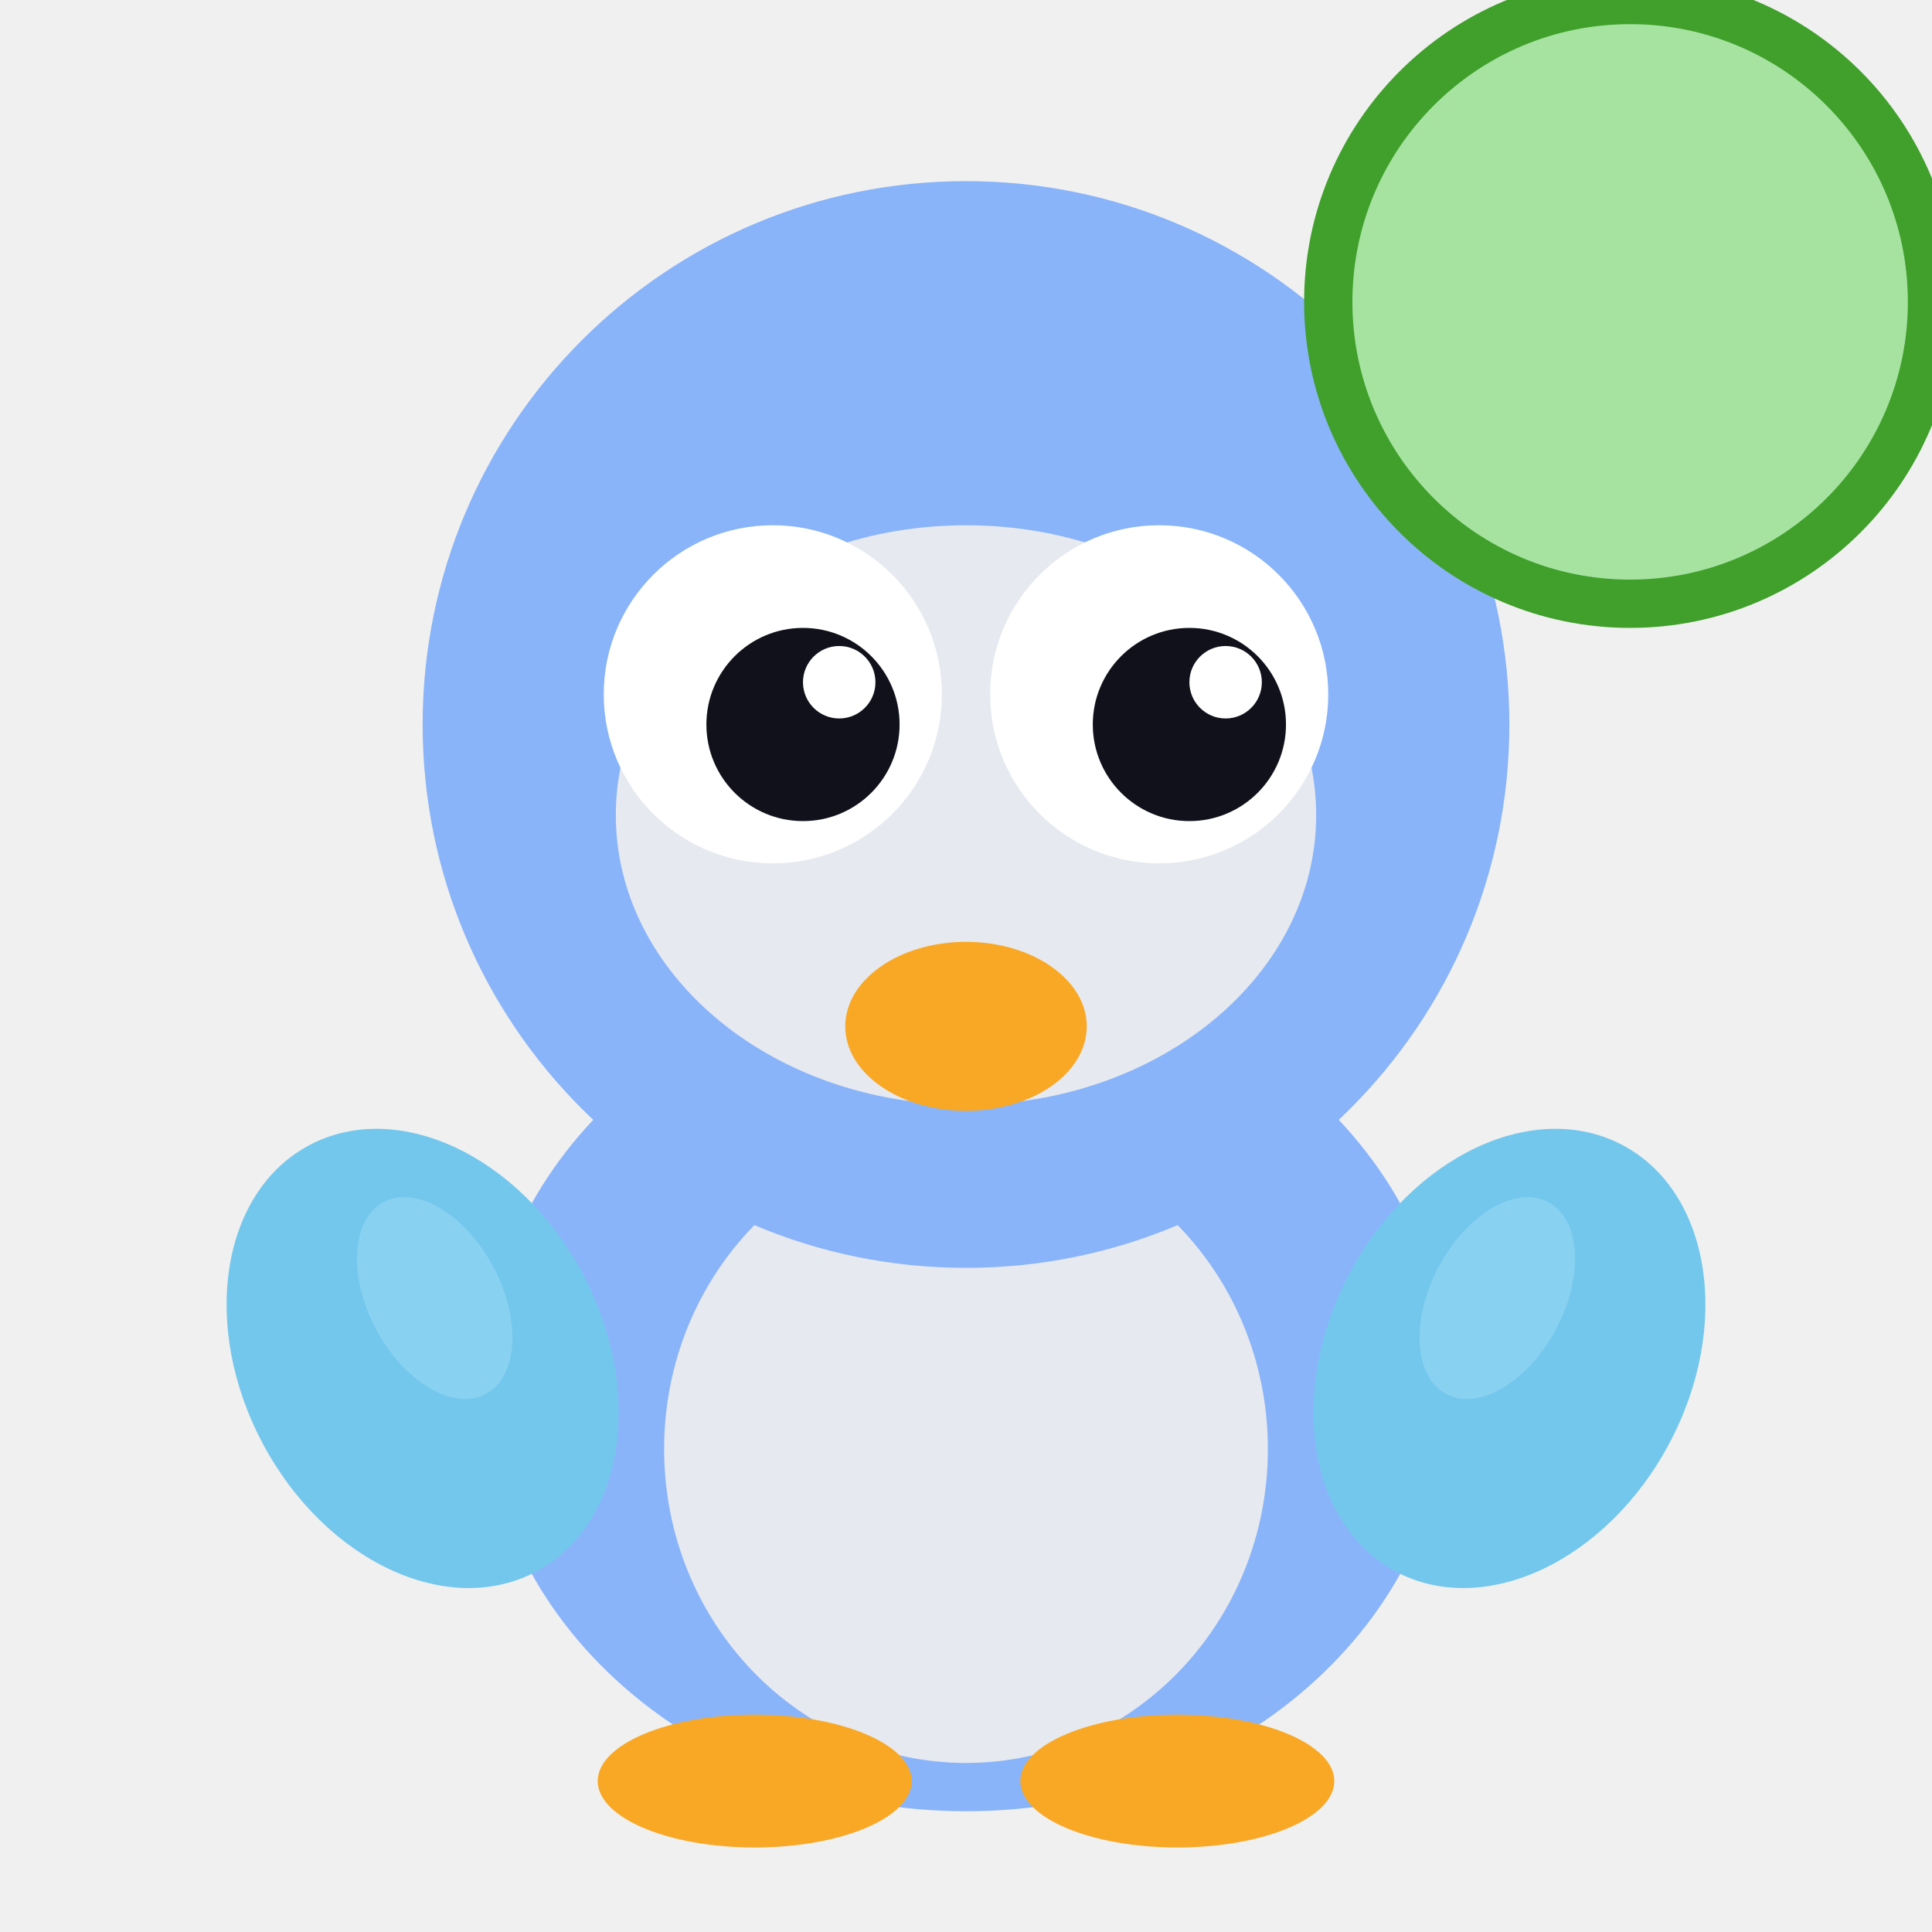
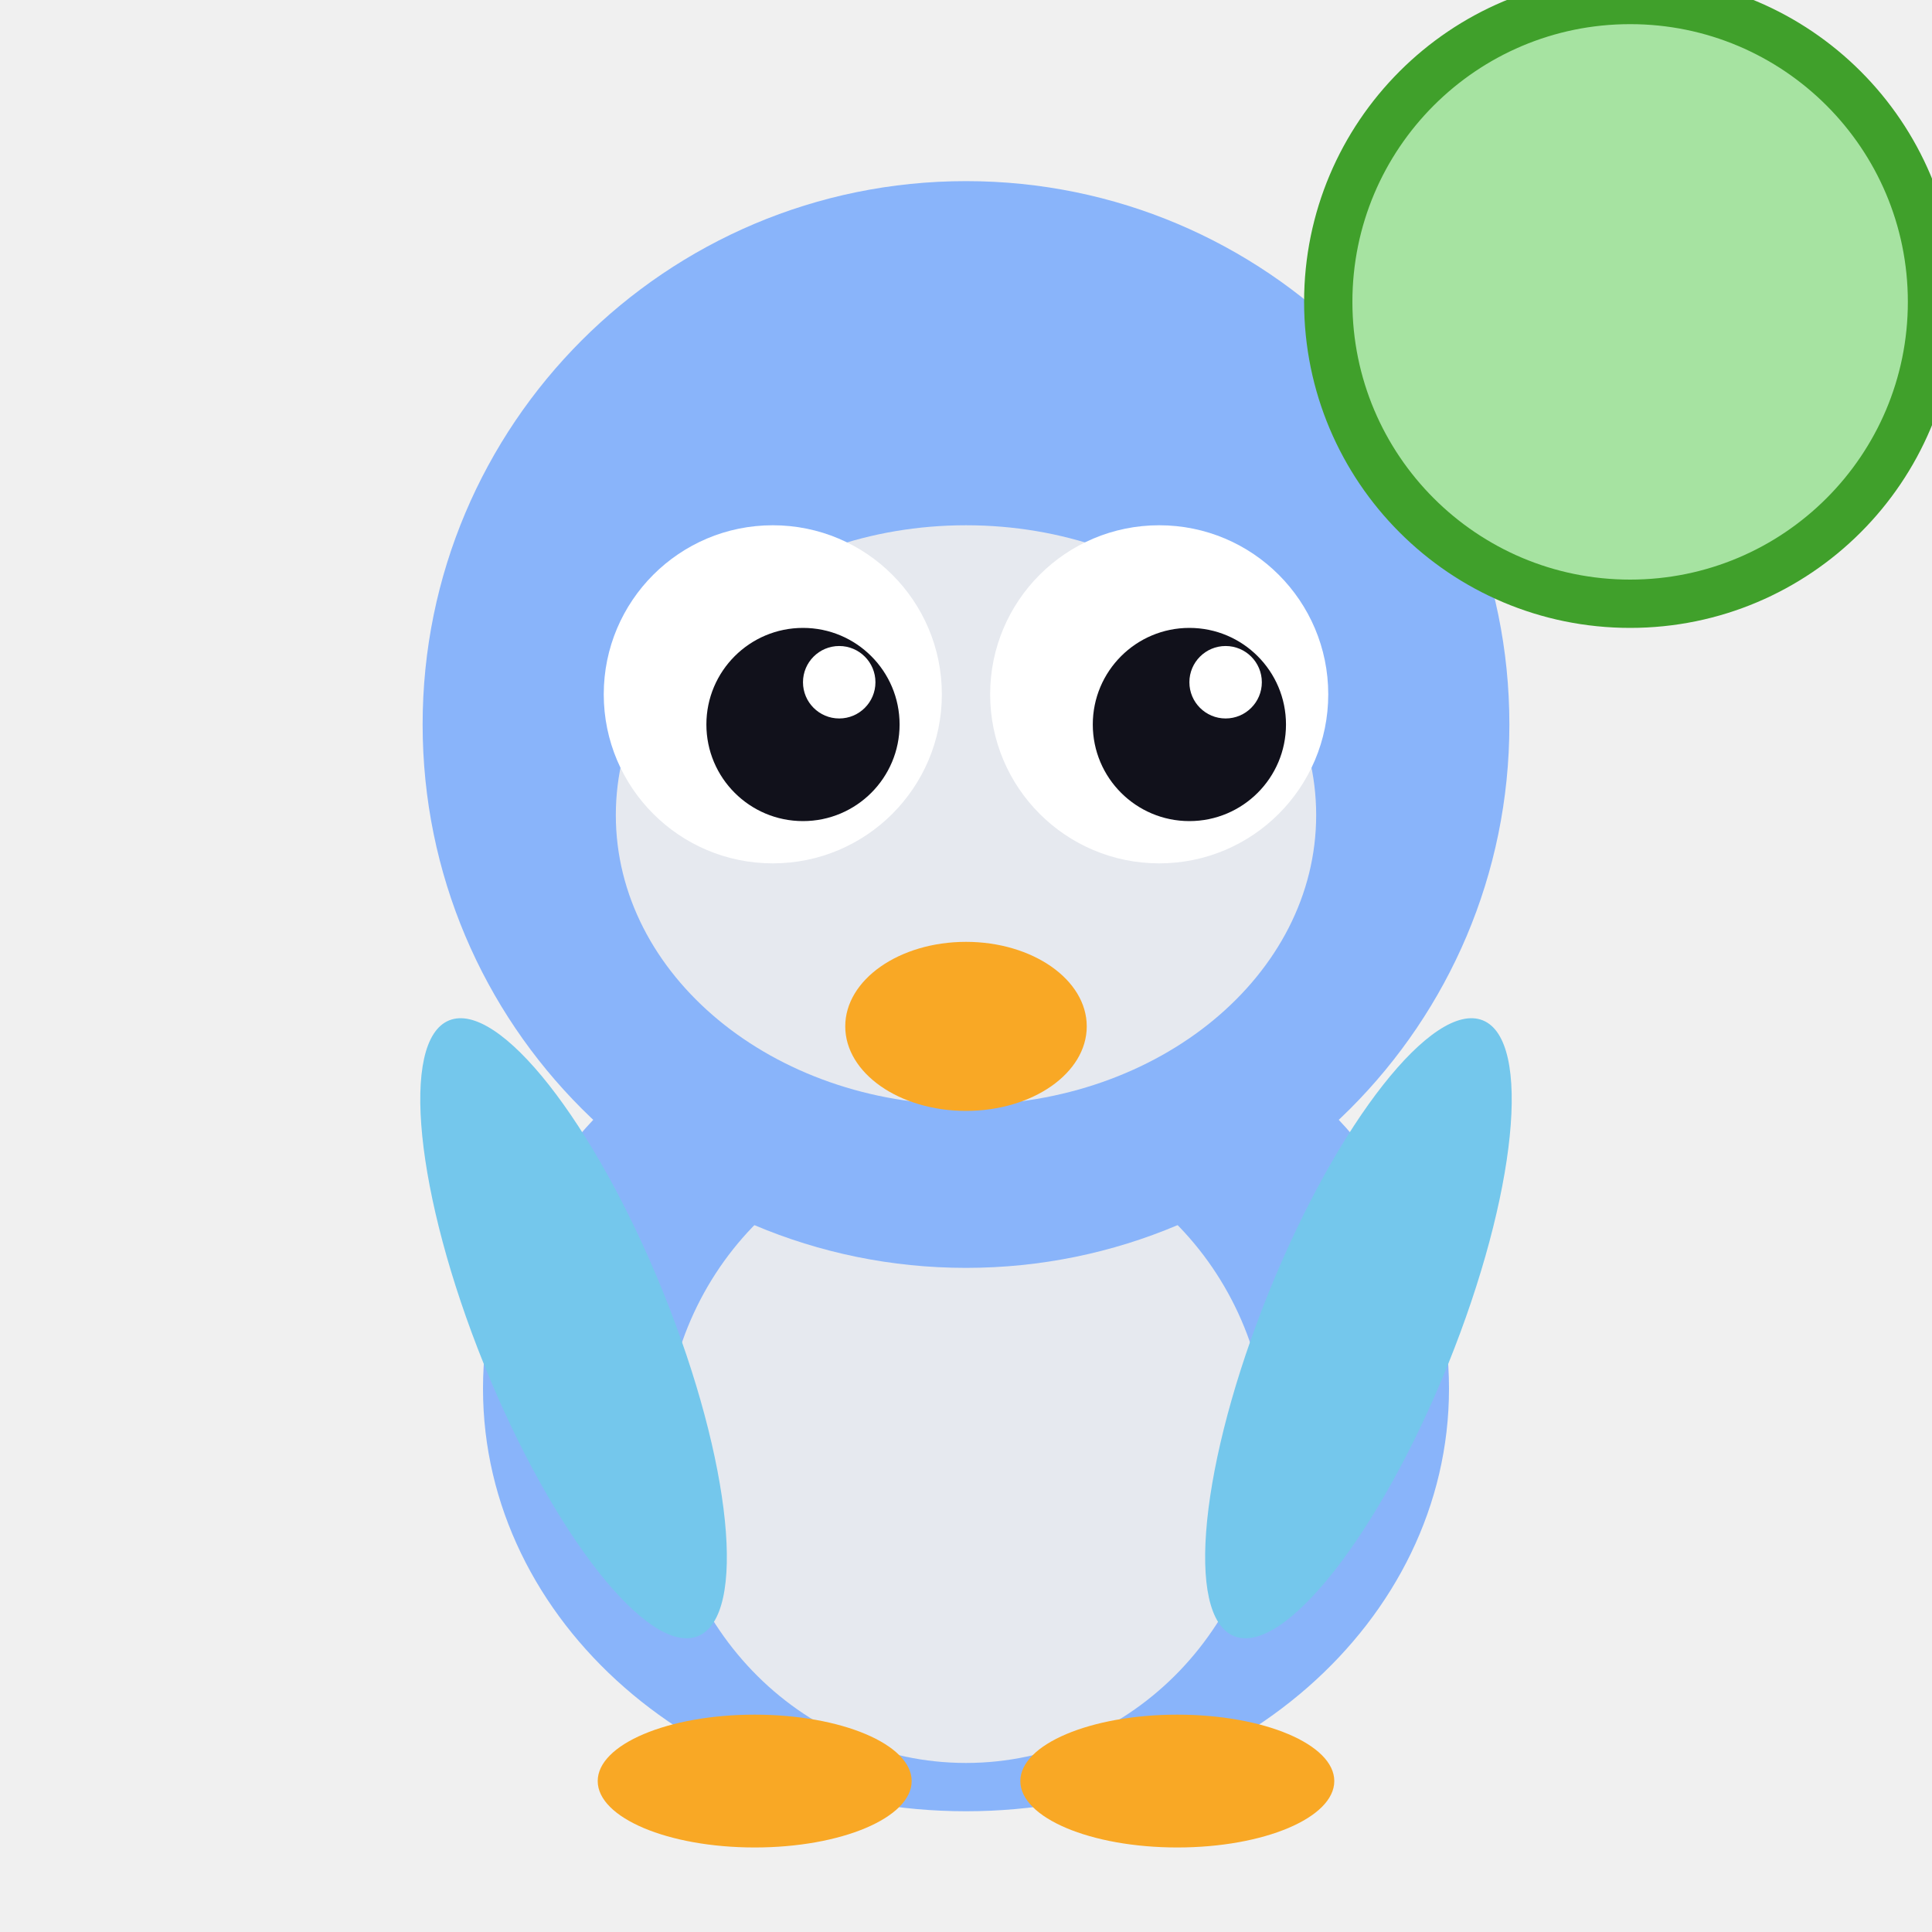
<svg xmlns="http://www.w3.org/2000/svg" viewBox="0 0 32 32">
  <ellipse cx="16" cy="23" rx="8" ry="7" fill="#89b4fa" />
  <ellipse cx="16" cy="24" rx="5" ry="5.2" fill="#e6e9ef" />
-   <ellipse cx="7" cy="22.5" rx="3" ry="4" fill="#74c7ec" transform="rotate(-28 7 22.5)" />
-   <ellipse cx="7.2" cy="21.5" rx="1.1" ry="1.8" fill="#99d8f5" opacity="0.55" transform="rotate(-28 7.2 21.5)" />
-   <ellipse cx="25" cy="22.5" rx="3" ry="4" fill="#74c7ec" transform="rotate(28 25 22.5)" />
-   <ellipse cx="24.8" cy="21.5" rx="1.1" ry="1.8" fill="#99d8f5" opacity="0.55" transform="rotate(28 24.8 21.5)" />
+   <ellipse cx="9.5" cy="22" rx="1.6" ry="5.5" fill="#74c7ec" transform="rotate(-22 9.5 22)" />
+   <ellipse cx="22.5" cy="22" rx="1.6" ry="5.5" fill="#74c7ec" transform="rotate(22 22.5 22)" />
  <circle cx="16" cy="12" r="9" fill="#89b4fa" />
  <ellipse cx="16" cy="13.5" rx="5.8" ry="4.8" fill="#e6e9ef" />
  <circle cx="12.8" cy="11.5" r="2.8" fill="white" />
  <circle cx="19.2" cy="11.5" r="2.8" fill="white" />
  <circle cx="13.3" cy="12" r="1.6" fill="#11111b" />
  <circle cx="19.7" cy="12" r="1.6" fill="#11111b" />
  <circle cx="13.9" cy="11.3" r="0.6" fill="white" />
  <circle cx="20.3" cy="11.3" r="0.6" fill="white" />
  <ellipse cx="16" cy="17" rx="2" ry="1.4" fill="#f9a825" />
  <ellipse cx="12.5" cy="29.5" rx="2.6" ry="1.1" fill="#f9a825" />
  <ellipse cx="19.5" cy="29.5" rx="2.6" ry="1.1" fill="#f9a825" />
  <circle cx="27" cy="5" r="5" fill="#a6e3a1" stroke="#40a02b" stroke-width="0.8" />
</svg>
